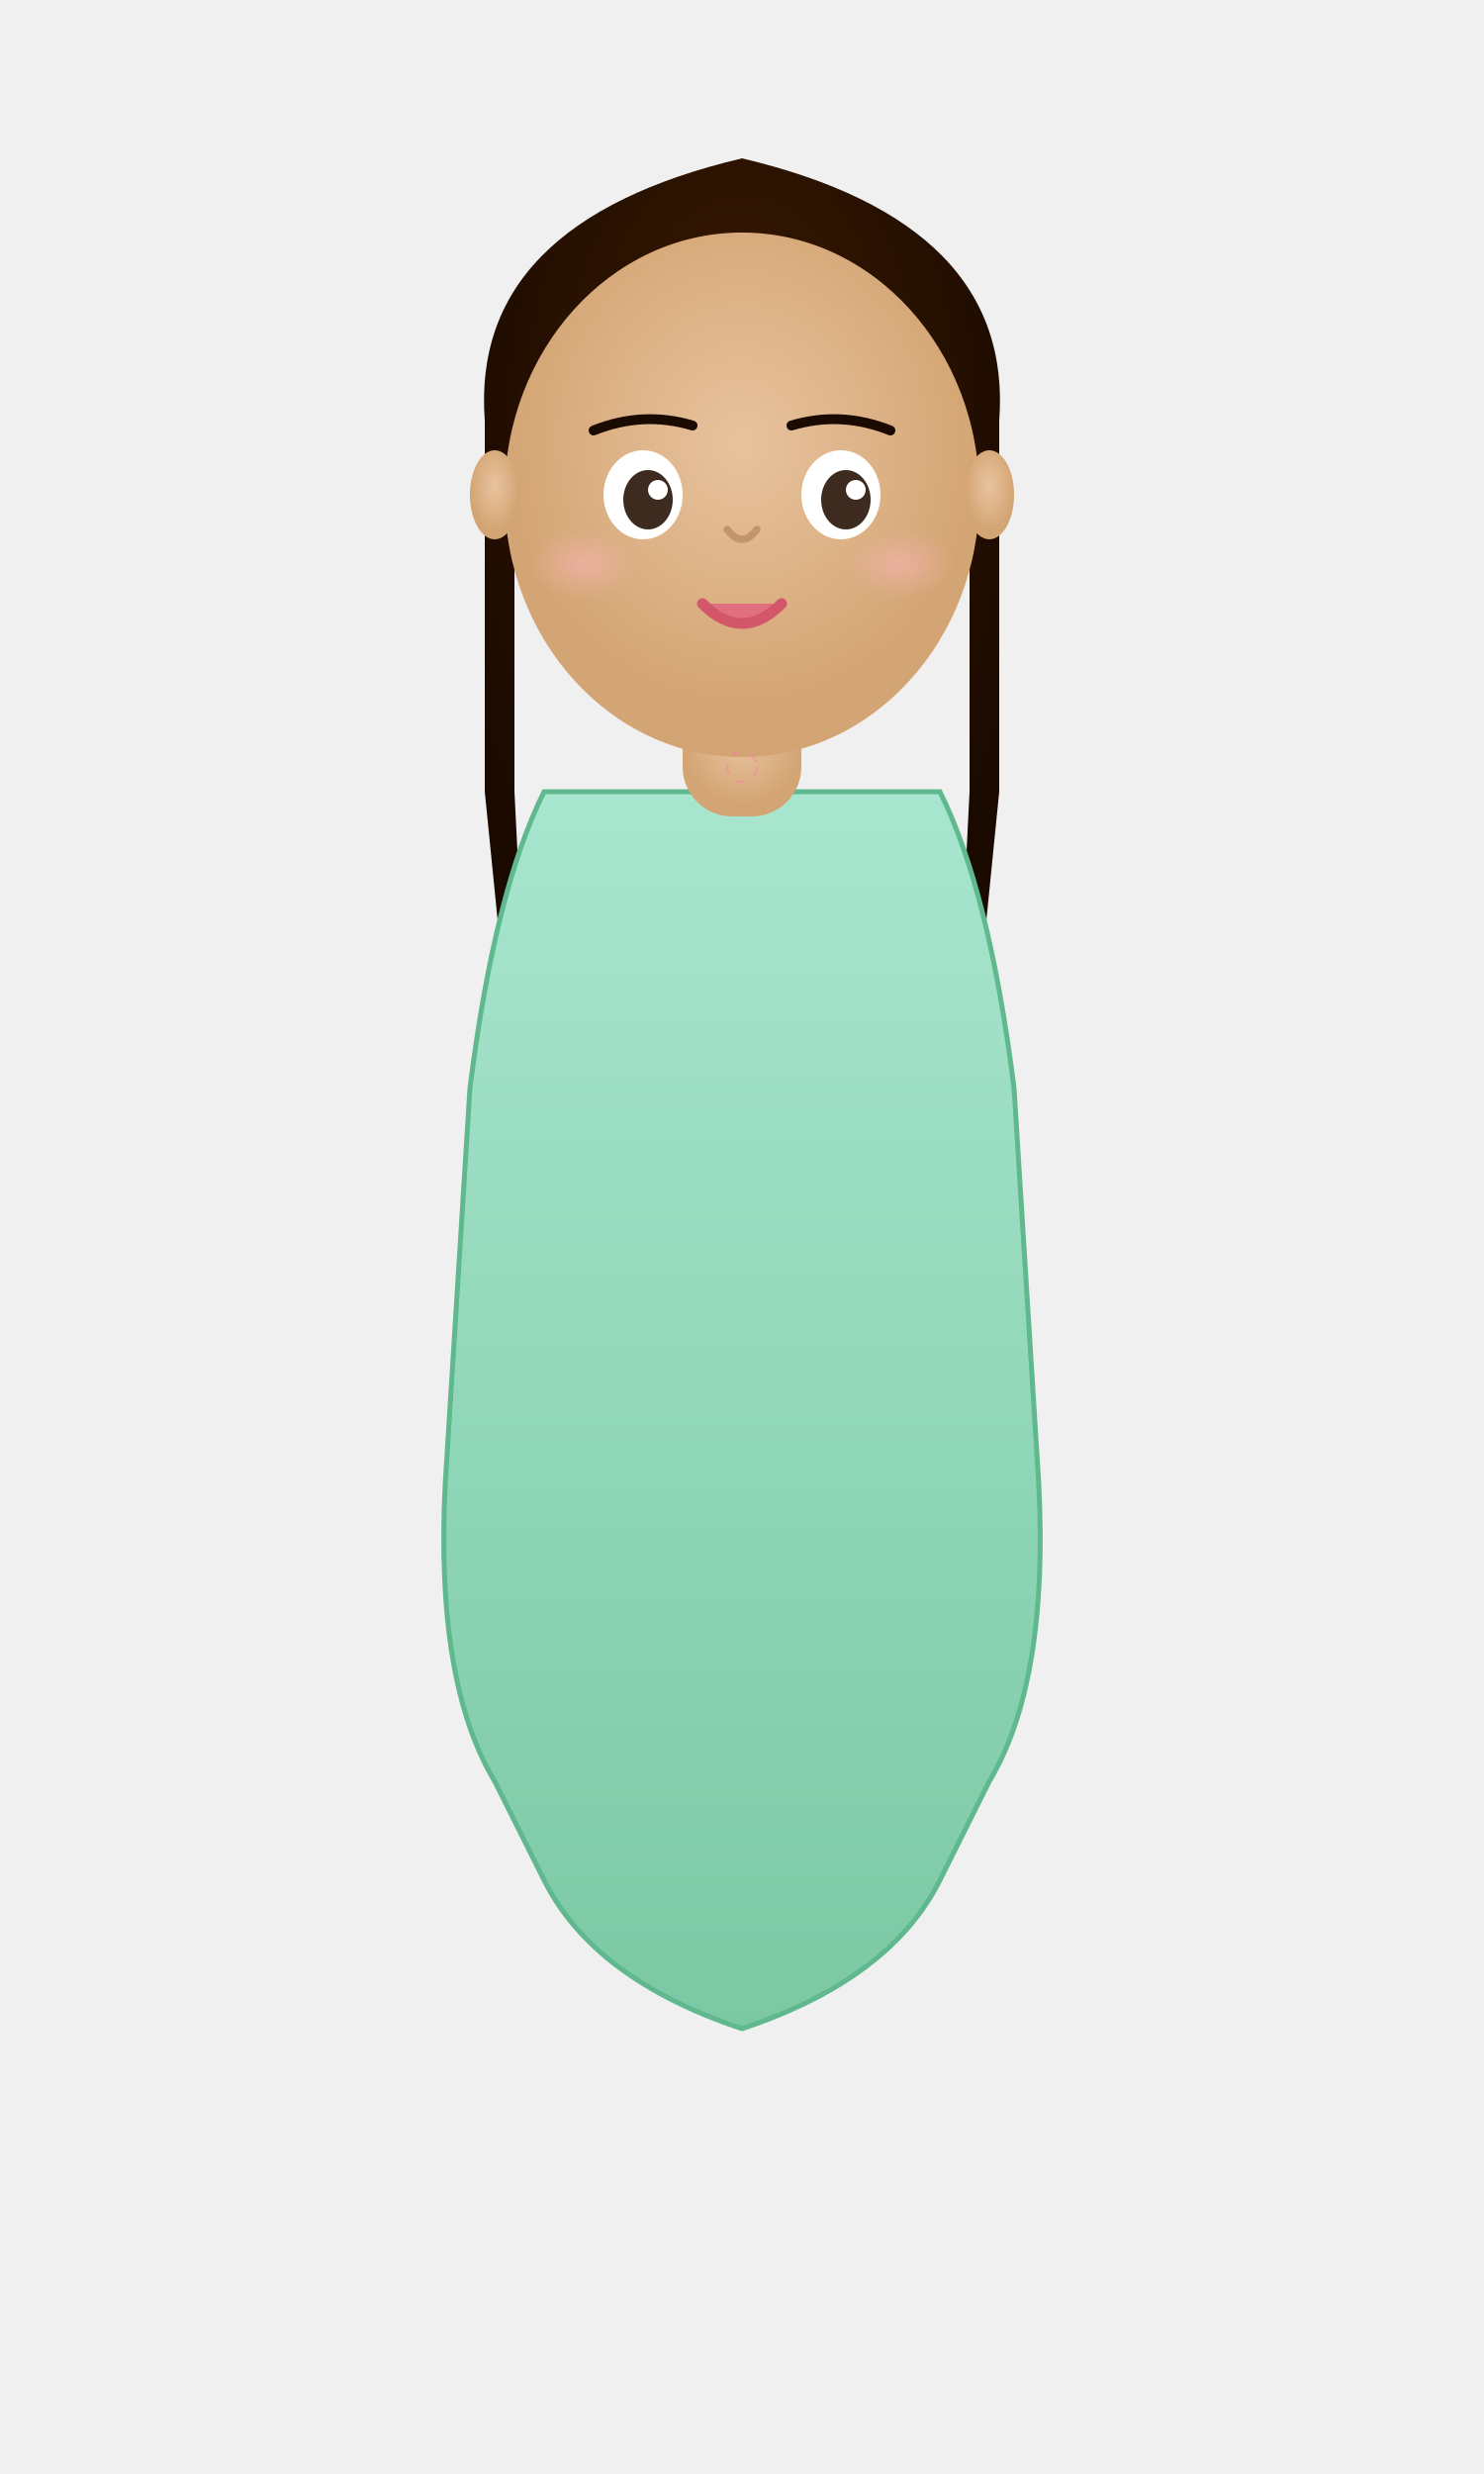
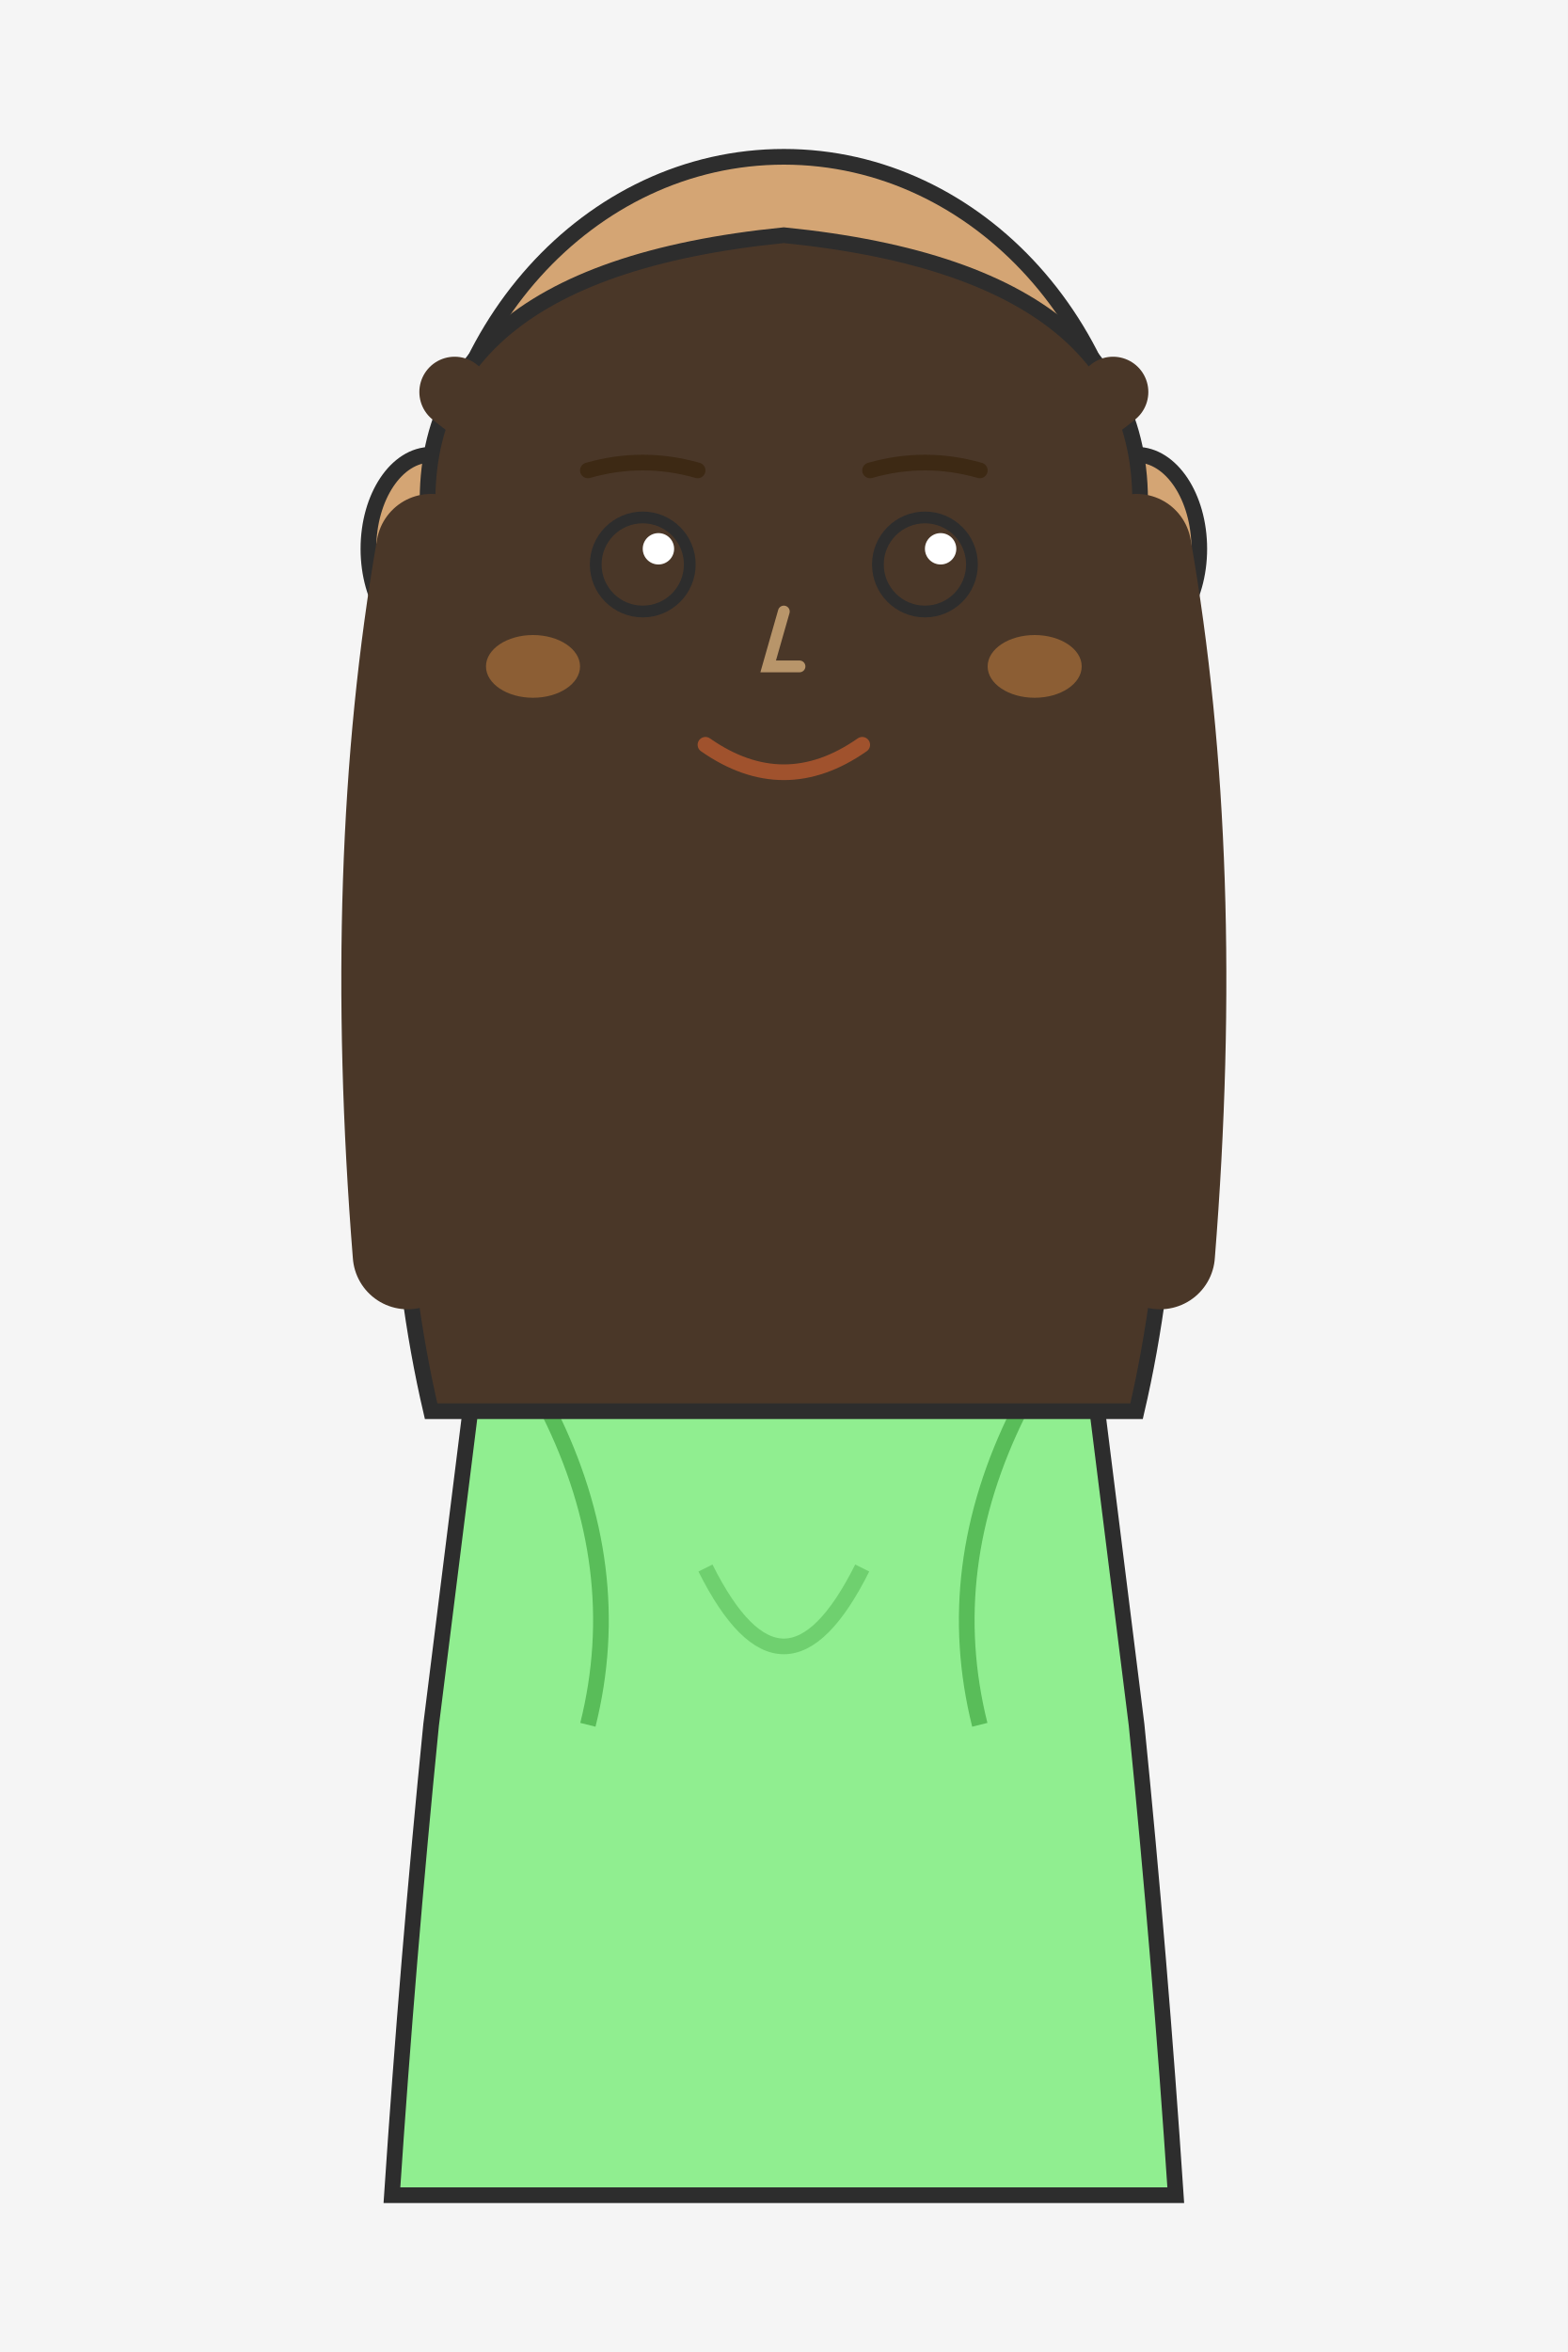
- <svg xmlns="http://www.w3.org/2000/svg" viewBox="0 0 300 500" width="300" height="500">
-   <defs>
-     <radialGradient id="skin" cx="50%" cy="40%" r="50%">
-       <stop offset="0%" stop-color="#E8C39E" />
-       <stop offset="100%" stop-color="#D4A574" />
-     </radialGradient>
-     <radialGradient id="hair" cx="50%" cy="30%" r="60%">
-       <stop offset="0%" stop-color="#3D1C02" />
-       <stop offset="100%" stop-color="#1A0A00" />
-     </radialGradient>
-     <radialGradient id="blush" cx="50%" cy="50%" r="50%">
-       <stop offset="0%" stop-color="#FFB6C1" stop-opacity="0.5" />
-       <stop offset="100%" stop-color="#FFB6C1" stop-opacity="0" />
-     </radialGradient>
-     <linearGradient id="dress" x1="0%" y1="0%" x2="0%" y2="100%">
-       <stop offset="0%" stop-color="#A8E6CF" />
-       <stop offset="100%" stop-color="#7BC8A4" />
-     </linearGradient>
-   </defs>
-   <path d="M98,85 Q95,45 150,32 Q205,45 202,85 L202,160 Q200,180 198,200 L196,220 Q194,200 195,180 L196,160 L196,100 Q195,70 150,60 Q105,70 104,100 L104,160 L105,180 Q106,200 104,220 L102,200 Q100,180 98,160 Z" fill="url(#hair)" />
-   <path d="M110,160 Q100,180 95,220 L90,300 Q88,340 100,360 L110,380 Q120,400 150,410 Q180,400 190,380 L200,360 Q212,340 210,300 L205,220 Q200,180 190,160 Z" fill="url(#dress)" stroke="#5FB88E" stroke-width="1" />
-   <rect x="138" y="140" width="24" height="25" rx="10" fill="url(#skin)" />
-   <ellipse cx="150" cy="100" rx="48" ry="53" fill="url(#skin)" />
-   <ellipse cx="130" cy="100" rx="8" ry="9" fill="white" />
-   <ellipse cx="170" cy="100" rx="8" ry="9" fill="white" />
-   <ellipse cx="131" cy="101" rx="5" ry="6" fill="#3D2B1F" />
-   <ellipse cx="171" cy="101" rx="5" ry="6" fill="#3D2B1F" />
-   <circle cx="133" cy="99" r="2" fill="white" />
-   <circle cx="173" cy="99" r="2" fill="white" />
-   <path d="M120,87 Q130,83 140,86" stroke="#1A0A00" stroke-width="2" fill="none" stroke-linecap="round" />
-   <path d="M160,86 Q170,83 180,87" stroke="#1A0A00" stroke-width="2" fill="none" stroke-linecap="round" />
-   <ellipse cx="118" cy="114" rx="11" ry="7" fill="url(#blush)" />
-   <ellipse cx="182" cy="114" rx="11" ry="7" fill="url(#blush)" />
-   <path d="M142,122 Q150,130 158,122" stroke="#D4566A" stroke-width="2.2" fill="#E07080" stroke-linecap="round" />
-   <path d="M147,107 Q150,111 153,107" stroke="#C4956A" stroke-width="1.5" fill="none" stroke-linecap="round" />
-   <ellipse cx="100" cy="100" rx="5" ry="9" fill="url(#skin)" />
-   <ellipse cx="200" cy="100" rx="5" ry="9" fill="url(#skin)" />
-   <circle cx="150" cy="155" r="3" fill="none" stroke="#FF69B4" stroke-width="0.5" stroke-dasharray="2,2" opacity="0.3" />
+ <svg xmlns="http://www.w3.org/2000/svg" viewBox="0 0 200 300">
+   <rect width="200" height="300" fill="#f5f5f5" />
+   <ellipse cx="100" cy="115" rx="12" ry="15" fill="#C49A6C" stroke="#2d2d2d" stroke-width="2" />
+   <circle cx="100" cy="110" r="5" fill="none" id="neckPoint" />
+   <rect x="75" y="125" width="8" height="25" fill="#90EE90" stroke="#2d2d2d" stroke-width="2" />
+   <rect x="117" y="125" width="8" height="25" fill="#90EE90" stroke="#2d2d2d" stroke-width="2" />
+   <path d="M 70 145             Q 65 160 60 180            L 55 220            Q 52 250 50 280            L 150 280            Q 148 250 145 220            L 140 180            Q 135 160 130 145            Q 115 155 100 150            Q 85 155 70 145 Z" fill="#90EE90" stroke="#2d2d2d" stroke-width="2" />
+   <path d="M 70 180 Q 80 200 75 220" fill="none" stroke="#228B22" stroke-width="2" opacity="0.5" />
+   <path d="M 130 180 Q 120 200 125 220" fill="none" stroke="#228B22" stroke-width="2" opacity="0.5" />
+   <path d="M 90 200 Q 100 220 110 200" fill="none" stroke="#228B22" stroke-width="2" opacity="0.3" />
+   <ellipse cx="100" cy="70" rx="45" ry="50" fill="#D4A574" stroke="#2d2d2d" stroke-width="2" />
+   <ellipse cx="55" cy="70" rx="8" ry="12" fill="#D4A574" stroke="#2d2d2d" stroke-width="2" />
+   <ellipse cx="145" cy="70" rx="8" ry="12" fill="#D4A574" stroke="#2d2d2d" stroke-width="2" />
+   <path d="M 55 70 Q 50 35 100 30 Q 150 35 145 70 L 148 110 Q 152 150 145 180 L 55 180 Q 48 150 52 110 Z" fill="#4A3728" stroke="#2d2d2d" stroke-width="2" />
+   <path d="M 58 50 Q 70 60 80 50 Q 90 60 100 50 Q 110 60 120 50 Q 130 60 142 50" fill="none" stroke="#4A3728" stroke-width="9" stroke-linecap="round" />
+   <path d="M 55 70 Q 48 110 52 160" fill="none" stroke="#4A3728" stroke-width="14" stroke-linecap="round" />
+   <path d="M 145 70 Q 152 110 148 160" fill="none" stroke="#4A3728" stroke-width="14" stroke-linecap="round" />
+   <path d="M 75 60 Q 82 58 89 60" fill="none" stroke="#3D2914" stroke-width="2" stroke-linecap="round" />
+   <path d="M 111 60 Q 118 58 125 60" fill="none" stroke="#3D2914" stroke-width="2" stroke-linecap="round" />
+   <circle cx="82" cy="72" r="6" fill="#4A3728" stroke="#2d2d2d" stroke-width="1.5" />
+   <circle cx="118" cy="72" r="6" fill="#4A3728" stroke="#2d2d2d" stroke-width="1.5" />
+   <circle cx="84" cy="70" r="2" fill="white" />
+   <circle cx="120" cy="70" r="2" fill="white" />
+   <ellipse cx="68" cy="85" rx="6" ry="4" fill="#CD853F" opacity="0.5" />
+   <ellipse cx="132" cy="85" rx="6" ry="4" fill="#CD853F" opacity="0.5" />
+   <path d="M 100 78 L 98 85 L 102 85" fill="none" stroke="#B8956A" stroke-width="1.5" stroke-linecap="round" />
+   <path d="M 90 95 Q 100 102 110 95" fill="none" stroke="#A0522D" stroke-width="2" stroke-linecap="round" />
</svg>
